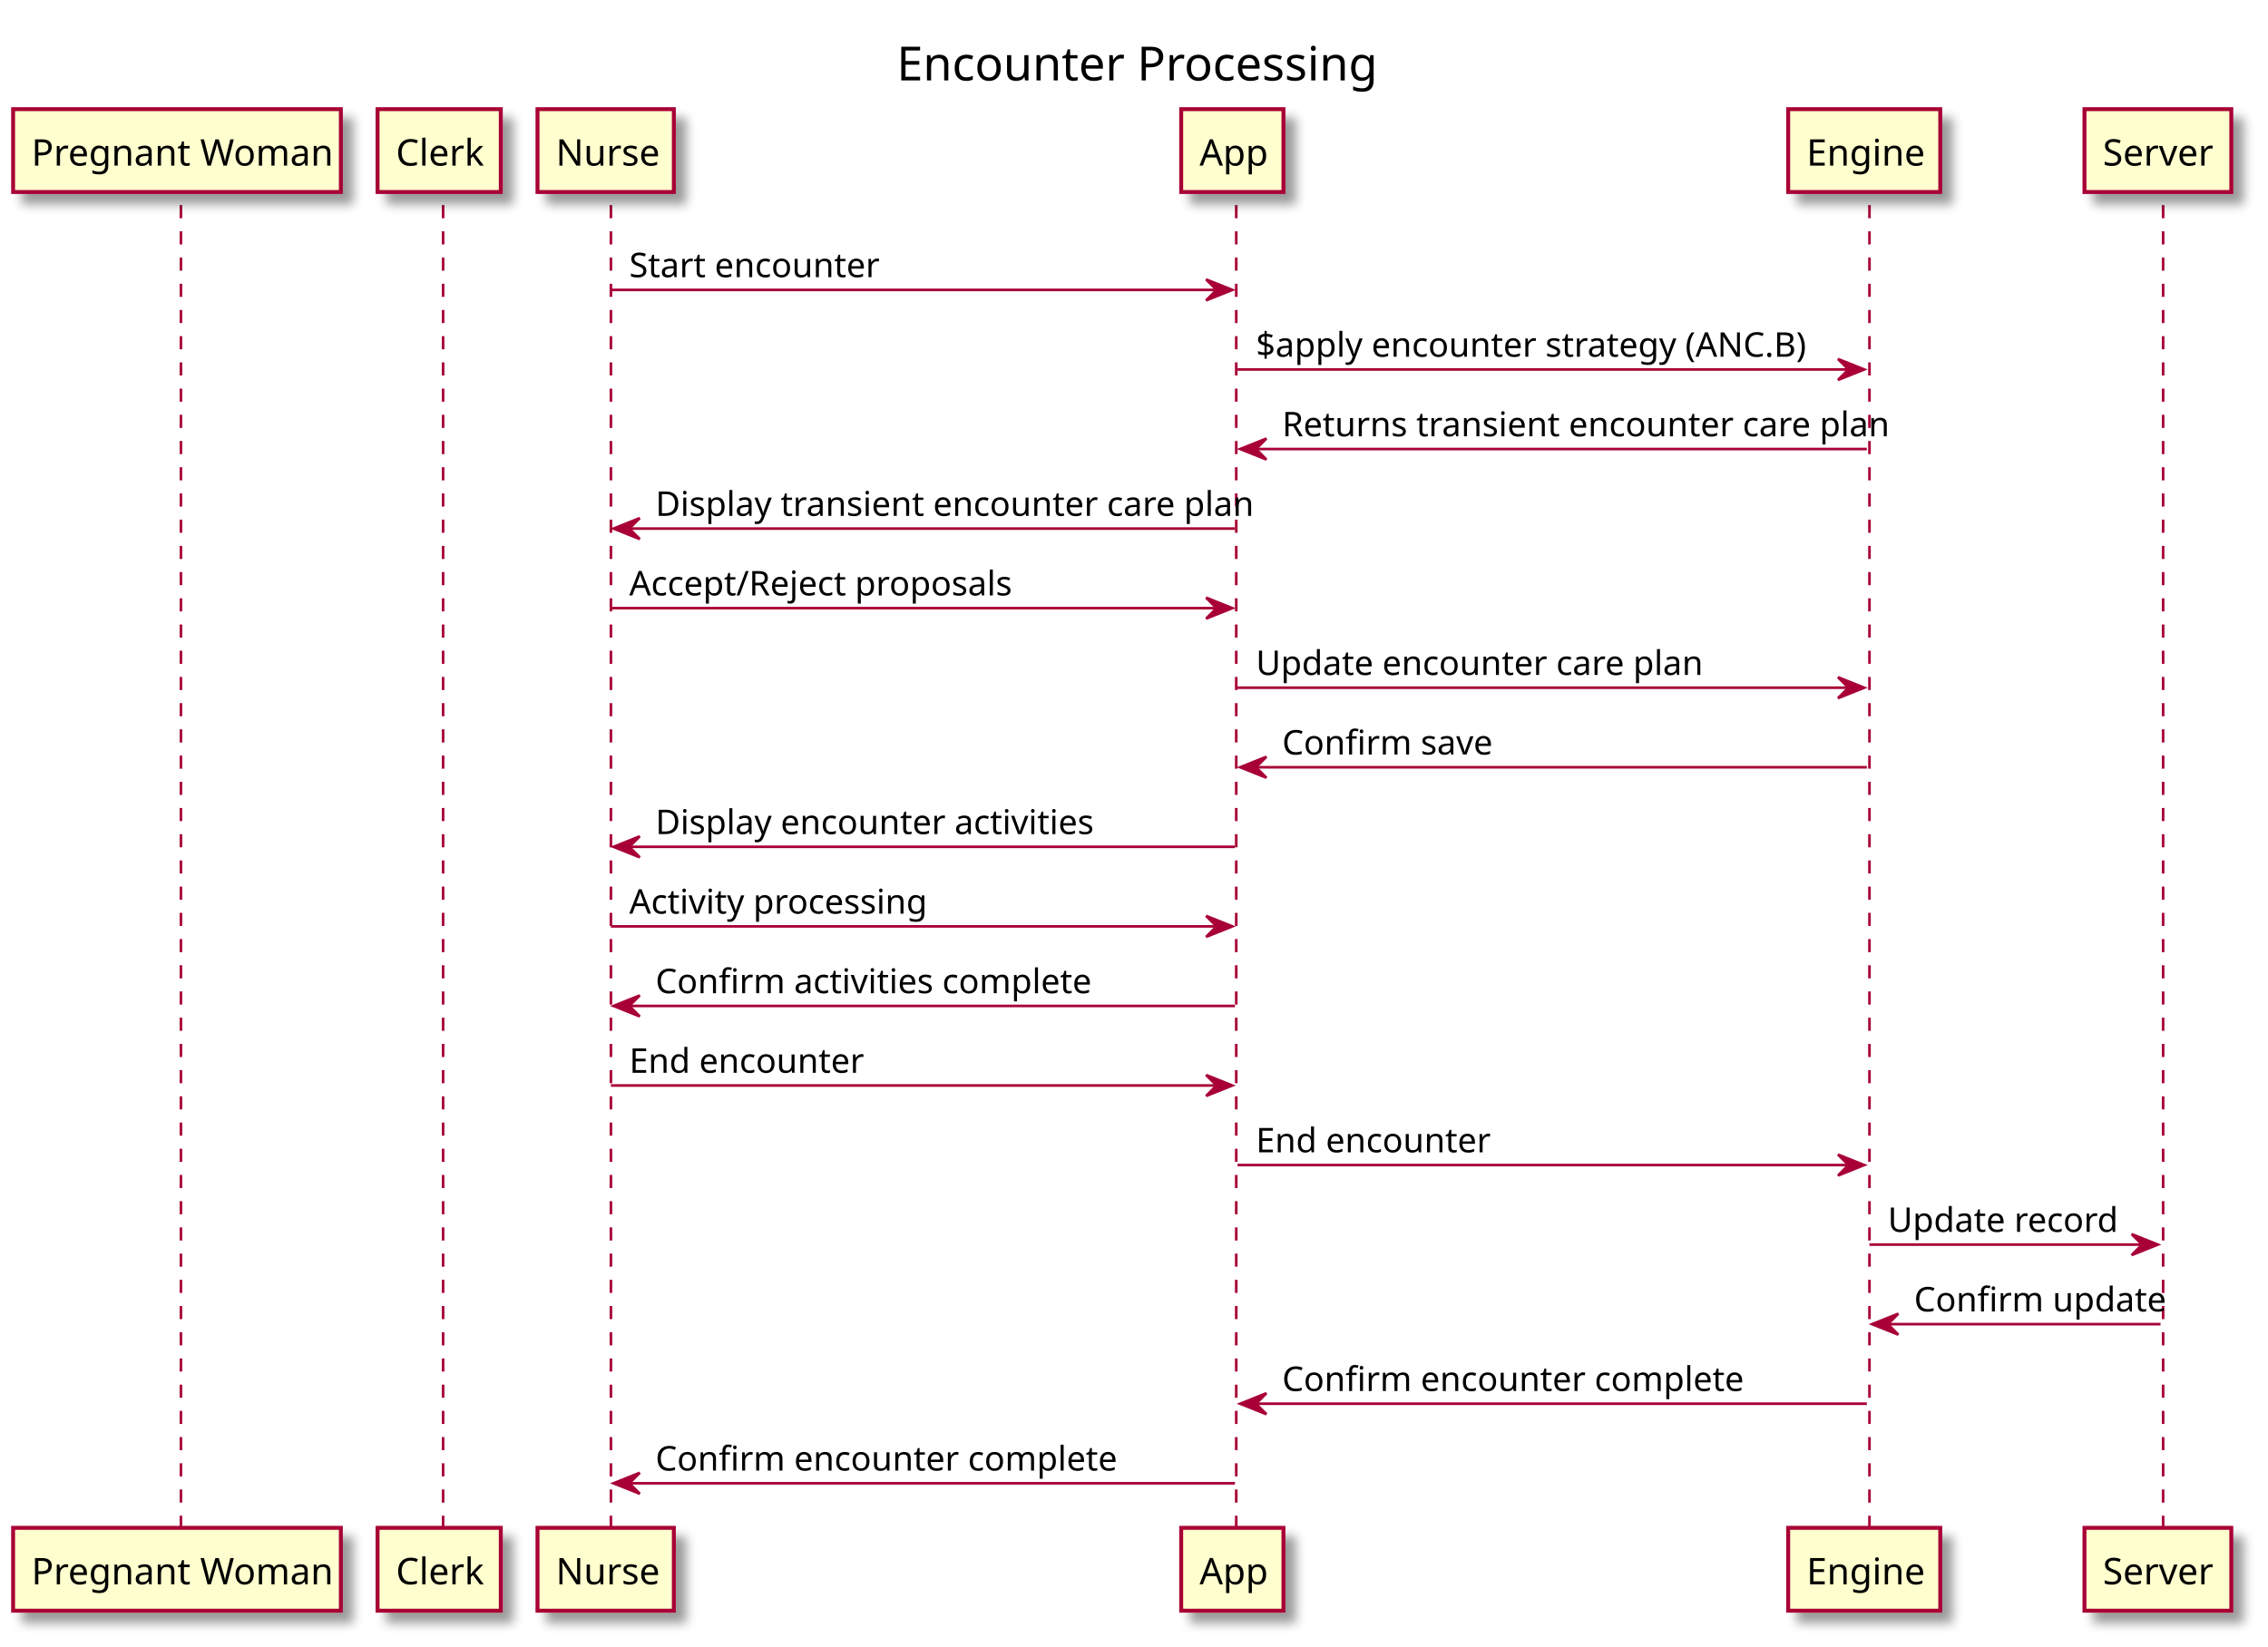
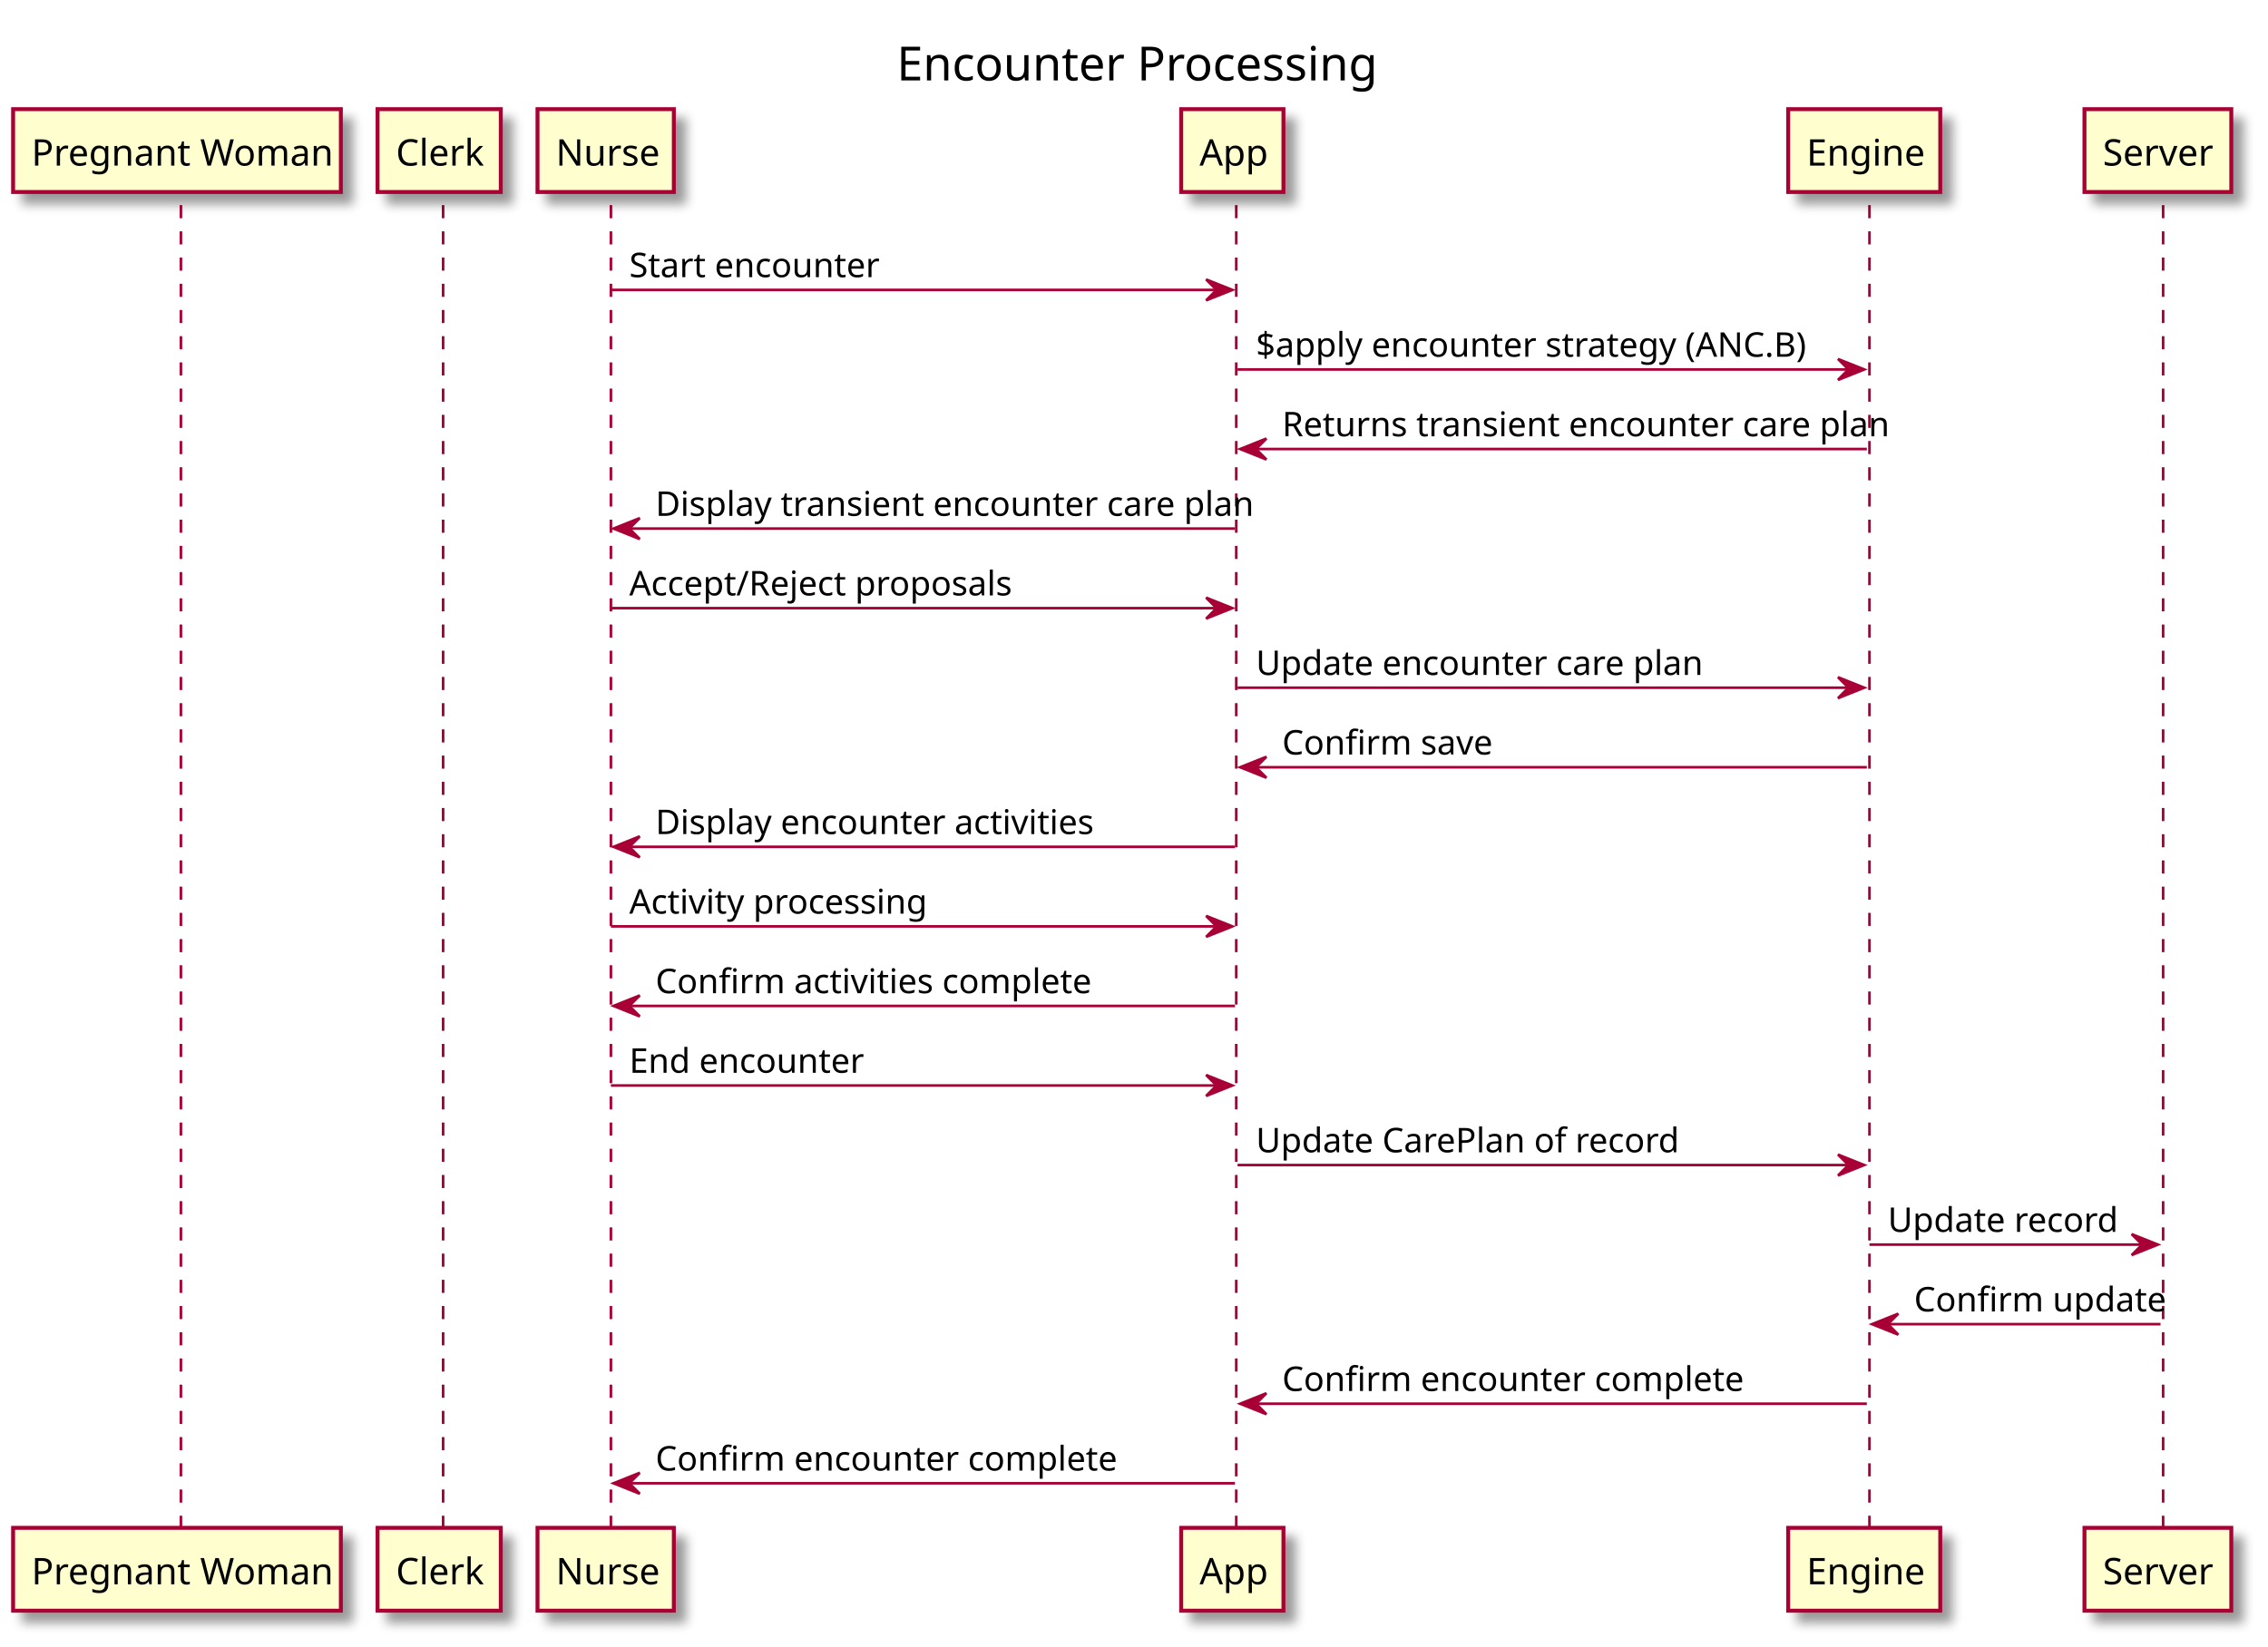
<svg xmlns="http://www.w3.org/2000/svg" contentScriptType="application/ecmascript" contentStyleType="text/css" height="628px" preserveAspectRatio="none" style="width:865px;height:628px;background:#FFFFFF;" version="1.1" viewBox="0 0 865 628" width="865px" zoomAndPan="magnify">
  <defs>
-     <filter height="300%" id="fhfcj369e19ms" width="300%" x="-1" y="-1">
+     <filter height="300%" id="fr5xbv031o2fb" width="300%" x="-1" y="-1">
      <feGaussianBlur result="blurOut" stdDeviation="2.0" />
      <feColorMatrix in="blurOut" result="blurOut2" type="matrix" values="0 0 0 0 0 0 0 0 0 0 0 0 0 0 0 0 0 0 .4 0" />
      <feOffset dx="4.0" dy="4.0" in="blurOut2" result="blurOut3" />
      <feBlend in="SourceGraphic" in2="blurOut3" mode="normal" />
    </filter>
  </defs>
  <g>
    <text fill="#000000" font-family="sans-serif" font-size="18" lengthAdjust="spacing" textLength="176" x="342" y="30.686">Encounter Processing</text>
    <line style="stroke:#A80036;stroke-width:1.0;stroke-dasharray:5.0,5.0;" x1="69" x2="69" y1="78.25" y2="583.875" />
    <line style="stroke:#A80036;stroke-width:1.0;stroke-dasharray:5.0,5.0;" x1="169" x2="169" y1="78.25" y2="583.875" />
    <line style="stroke:#A80036;stroke-width:1.0;stroke-dasharray:5.0,5.0;" x1="233" x2="233" y1="78.25" y2="583.875" />
    <line style="stroke:#A80036;stroke-width:1.0;stroke-dasharray:5.0,5.0;" x1="471.5" x2="471.5" y1="78.25" y2="583.875" />
    <line style="stroke:#A80036;stroke-width:1.0;stroke-dasharray:5.0,5.0;" x1="713" x2="713" y1="78.25" y2="583.875" />
    <line style="stroke:#A80036;stroke-width:1.0;stroke-dasharray:5.0,5.0;" x1="825" x2="825" y1="78.25" y2="583.875" />
-     <rect fill="#FEFECE" filter="url(#fhfcj369e19ms)" height="31.609" style="stroke:#A80036;stroke-width:1.5;" width="125" x="5" y="41.641" />
+     <rect fill="#FEFECE" filter="url(#fr5xbv031o2fb)" height="31.609" style="stroke:#A80036;stroke-width:1.5;" width="125" x="5" y="41.641" />
    <text fill="#000000" font-family="sans-serif" font-size="14" lengthAdjust="spacing" textLength="111" x="12" y="63.174">Pregnant Woman</text>
-     <rect fill="#FEFECE" filter="url(#fhfcj369e19ms)" height="31.609" style="stroke:#A80036;stroke-width:1.5;" width="125" x="5" y="582.875" />
+     <rect fill="#FEFECE" filter="url(#fr5xbv031o2fb)" height="31.609" style="stroke:#A80036;stroke-width:1.5;" width="125" x="5" y="582.875" />
    <text fill="#000000" font-family="sans-serif" font-size="14" lengthAdjust="spacing" textLength="111" x="12" y="604.408">Pregnant Woman</text>
-     <rect fill="#FEFECE" filter="url(#fhfcj369e19ms)" height="31.609" style="stroke:#A80036;stroke-width:1.5;" width="47" x="144" y="41.641" />
+     <rect fill="#FEFECE" filter="url(#fr5xbv031o2fb)" height="31.609" style="stroke:#A80036;stroke-width:1.5;" width="47" x="144" y="41.641" />
    <text fill="#000000" font-family="sans-serif" font-size="14" lengthAdjust="spacing" textLength="33" x="151" y="63.174">Clerk</text>
-     <rect fill="#FEFECE" filter="url(#fhfcj369e19ms)" height="31.609" style="stroke:#A80036;stroke-width:1.5;" width="47" x="144" y="582.875" />
+     <rect fill="#FEFECE" filter="url(#fr5xbv031o2fb)" height="31.609" style="stroke:#A80036;stroke-width:1.5;" width="47" x="144" y="582.875" />
    <text fill="#000000" font-family="sans-serif" font-size="14" lengthAdjust="spacing" textLength="33" x="151" y="604.408">Clerk</text>
-     <rect fill="#FEFECE" filter="url(#fhfcj369e19ms)" height="31.609" style="stroke:#A80036;stroke-width:1.5;" width="52" x="205" y="41.641" />
+     <rect fill="#FEFECE" filter="url(#fr5xbv031o2fb)" height="31.609" style="stroke:#A80036;stroke-width:1.5;" width="52" x="205" y="41.641" />
    <text fill="#000000" font-family="sans-serif" font-size="14" lengthAdjust="spacing" textLength="38" x="212" y="63.174">Nurse</text>
-     <rect fill="#FEFECE" filter="url(#fhfcj369e19ms)" height="31.609" style="stroke:#A80036;stroke-width:1.5;" width="52" x="205" y="582.875" />
+     <rect fill="#FEFECE" filter="url(#fr5xbv031o2fb)" height="31.609" style="stroke:#A80036;stroke-width:1.5;" width="52" x="205" y="582.875" />
    <text fill="#000000" font-family="sans-serif" font-size="14" lengthAdjust="spacing" textLength="38" x="212" y="604.408">Nurse</text>
-     <rect fill="#FEFECE" filter="url(#fhfcj369e19ms)" height="31.609" style="stroke:#A80036;stroke-width:1.5;" width="39" x="450.5" y="41.641" />
+     <rect fill="#FEFECE" filter="url(#fr5xbv031o2fb)" height="31.609" style="stroke:#A80036;stroke-width:1.5;" width="39" x="450.5" y="41.641" />
    <text fill="#000000" font-family="sans-serif" font-size="14" lengthAdjust="spacing" textLength="25" x="457.5" y="63.174">App</text>
-     <rect fill="#FEFECE" filter="url(#fhfcj369e19ms)" height="31.609" style="stroke:#A80036;stroke-width:1.5;" width="39" x="450.5" y="582.875" />
+     <rect fill="#FEFECE" filter="url(#fr5xbv031o2fb)" height="31.609" style="stroke:#A80036;stroke-width:1.5;" width="39" x="450.5" y="582.875" />
    <text fill="#000000" font-family="sans-serif" font-size="14" lengthAdjust="spacing" textLength="25" x="457.5" y="604.408">App</text>
-     <rect fill="#FEFECE" filter="url(#fhfcj369e19ms)" height="31.609" style="stroke:#A80036;stroke-width:1.5;" width="58" x="682" y="41.641" />
+     <rect fill="#FEFECE" filter="url(#fr5xbv031o2fb)" height="31.609" style="stroke:#A80036;stroke-width:1.5;" width="58" x="682" y="41.641" />
    <text fill="#000000" font-family="sans-serif" font-size="14" lengthAdjust="spacing" textLength="44" x="689" y="63.174">Engine</text>
-     <rect fill="#FEFECE" filter="url(#fhfcj369e19ms)" height="31.609" style="stroke:#A80036;stroke-width:1.5;" width="58" x="682" y="582.875" />
+     <rect fill="#FEFECE" filter="url(#fr5xbv031o2fb)" height="31.609" style="stroke:#A80036;stroke-width:1.5;" width="58" x="682" y="582.875" />
    <text fill="#000000" font-family="sans-serif" font-size="14" lengthAdjust="spacing" textLength="44" x="689" y="604.408">Engine</text>
-     <rect fill="#FEFECE" filter="url(#fhfcj369e19ms)" height="31.609" style="stroke:#A80036;stroke-width:1.5;" width="56" x="795" y="41.641" />
+     <rect fill="#FEFECE" filter="url(#fr5xbv031o2fb)" height="31.609" style="stroke:#A80036;stroke-width:1.5;" width="56" x="795" y="41.641" />
    <text fill="#000000" font-family="sans-serif" font-size="14" lengthAdjust="spacing" textLength="42" x="802" y="63.174">Server</text>
-     <rect fill="#FEFECE" filter="url(#fhfcj369e19ms)" height="31.609" style="stroke:#A80036;stroke-width:1.5;" width="56" x="795" y="582.875" />
+     <rect fill="#FEFECE" filter="url(#fr5xbv031o2fb)" height="31.609" style="stroke:#A80036;stroke-width:1.5;" width="56" x="795" y="582.875" />
    <text fill="#000000" font-family="sans-serif" font-size="14" lengthAdjust="spacing" textLength="42" x="802" y="604.408">Server</text>
    <polygon fill="#A80036" points="460,106.602,470,110.602,460,114.602,464,110.602" style="stroke:#A80036;stroke-width:1.0;" />
    <line style="stroke:#A80036;stroke-width:1.0;" x1="233" x2="466" y1="110.602" y2="110.602" />
    <text fill="#000000" font-family="sans-serif" font-size="13" lengthAdjust="spacing" textLength="89" x="240" y="105.745">Start encounter</text>
    <polygon fill="#A80036" points="701,136.953,711,140.953,701,144.953,705,140.953" style="stroke:#A80036;stroke-width:1.0;" />
    <line style="stroke:#A80036;stroke-width:1.0;" x1="472" x2="707" y1="140.953" y2="140.953" />
    <text fill="#000000" font-family="sans-serif" font-size="13" lengthAdjust="spacing" textLength="202" x="479" y="136.097">$apply encounter strategy (ANC.B)</text>
    <polygon fill="#A80036" points="483,167.305,473,171.305,483,175.305,479,171.305" style="stroke:#A80036;stroke-width:1.0;" />
    <line style="stroke:#A80036;stroke-width:1.0;" x1="477" x2="712" y1="171.305" y2="171.305" />
    <text fill="#000000" font-family="sans-serif" font-size="13" lengthAdjust="spacing" textLength="217" x="489" y="166.448">Returns transient encounter care plan</text>
    <polygon fill="#A80036" points="244,197.656,234,201.656,244,205.656,240,201.656" style="stroke:#A80036;stroke-width:1.0;" />
    <line style="stroke:#A80036;stroke-width:1.0;" x1="238" x2="471" y1="201.656" y2="201.656" />
    <text fill="#000000" font-family="sans-serif" font-size="13" lengthAdjust="spacing" textLength="215" x="250" y="196.8">Display transient encounter care plan</text>
    <polygon fill="#A80036" points="460,228.008,470,232.008,460,236.008,464,232.008" style="stroke:#A80036;stroke-width:1.0;" />
    <line style="stroke:#A80036;stroke-width:1.0;" x1="233" x2="466" y1="232.008" y2="232.008" />
    <text fill="#000000" font-family="sans-serif" font-size="13" lengthAdjust="spacing" textLength="142" x="240" y="227.151">Accept/Reject proposals</text>
    <polygon fill="#A80036" points="701,258.359,711,262.359,701,266.359,705,262.359" style="stroke:#A80036;stroke-width:1.0;" />
    <line style="stroke:#A80036;stroke-width:1.0;" x1="472" x2="707" y1="262.359" y2="262.359" />
    <text fill="#000000" font-family="sans-serif" font-size="13" lengthAdjust="spacing" textLength="159" x="479" y="257.503">Update encounter care plan</text>
    <polygon fill="#A80036" points="483,288.711,473,292.711,483,296.711,479,292.711" style="stroke:#A80036;stroke-width:1.0;" />
    <line style="stroke:#A80036;stroke-width:1.0;" x1="477" x2="712" y1="292.711" y2="292.711" />
    <text fill="#000000" font-family="sans-serif" font-size="13" lengthAdjust="spacing" textLength="77" x="489" y="287.854">Confirm save</text>
    <polygon fill="#A80036" points="244,319.062,234,323.062,244,327.062,240,323.062" style="stroke:#A80036;stroke-width:1.0;" />
    <line style="stroke:#A80036;stroke-width:1.0;" x1="238" x2="471" y1="323.062" y2="323.062" />
    <text fill="#000000" font-family="sans-serif" font-size="13" lengthAdjust="spacing" textLength="160" x="250" y="318.206">Display encounter activities</text>
    <polygon fill="#A80036" points="460,349.414,470,353.414,460,357.414,464,353.414" style="stroke:#A80036;stroke-width:1.0;" />
    <line style="stroke:#A80036;stroke-width:1.0;" x1="233" x2="466" y1="353.414" y2="353.414" />
    <text fill="#000000" font-family="sans-serif" font-size="13" lengthAdjust="spacing" textLength="111" x="240" y="348.558">Activity processing</text>
    <polygon fill="#A80036" points="244,379.766,234,383.766,244,387.766,240,383.766" style="stroke:#A80036;stroke-width:1.0;" />
    <line style="stroke:#A80036;stroke-width:1.0;" x1="238" x2="471" y1="383.766" y2="383.766" />
    <text fill="#000000" font-family="sans-serif" font-size="13" lengthAdjust="spacing" textLength="158" x="250" y="378.909">Confirm activities complete</text>
    <polygon fill="#A80036" points="460,410.117,470,414.117,460,418.117,464,414.117" style="stroke:#A80036;stroke-width:1.0;" />
    <line style="stroke:#A80036;stroke-width:1.0;" x1="233" x2="466" y1="414.117" y2="414.117" />
    <text fill="#000000" font-family="sans-serif" font-size="13" lengthAdjust="spacing" textLength="84" x="240" y="409.261">End encounter</text>
    <polygon fill="#A80036" points="701,440.469,711,444.469,701,448.469,705,444.469" style="stroke:#A80036;stroke-width:1.0;" />
    <line style="stroke:#A80036;stroke-width:1.0;" x1="472" x2="707" y1="444.469" y2="444.469" />
-     <text fill="#000000" font-family="sans-serif" font-size="13" lengthAdjust="spacing" textLength="84" x="479" y="439.612">End encounter</text>
+     <text fill="#000000" font-family="sans-serif" font-size="13" lengthAdjust="spacing" textLength="153" x="479" y="439.612">Update CarePlan of record</text>
    <polygon fill="#A80036" points="813,470.82,823,474.82,813,478.82,817,474.82" style="stroke:#A80036;stroke-width:1.0;" />
    <line style="stroke:#A80036;stroke-width:1.0;" x1="713" x2="819" y1="474.82" y2="474.82" />
    <text fill="#000000" font-family="sans-serif" font-size="13" lengthAdjust="spacing" textLength="81" x="720" y="469.964">Update record</text>
    <polygon fill="#A80036" points="724,501.172,714,505.172,724,509.172,720,505.172" style="stroke:#A80036;stroke-width:1.0;" />
    <line style="stroke:#A80036;stroke-width:1.0;" x1="718" x2="824" y1="505.172" y2="505.172" />
    <text fill="#000000" font-family="sans-serif" font-size="13" lengthAdjust="spacing" textLength="88" x="730" y="500.315">Confirm update</text>
    <polygon fill="#A80036" points="483,531.523,473,535.523,483,539.523,479,535.523" style="stroke:#A80036;stroke-width:1.0;" />
    <line style="stroke:#A80036;stroke-width:1.0;" x1="477" x2="712" y1="535.523" y2="535.523" />
    <text fill="#000000" font-family="sans-serif" font-size="13" lengthAdjust="spacing" textLength="163" x="489" y="530.667">Confirm encounter complete</text>
    <polygon fill="#A80036" points="244,561.875,234,565.875,244,569.875,240,565.875" style="stroke:#A80036;stroke-width:1.0;" />
    <line style="stroke:#A80036;stroke-width:1.0;" x1="238" x2="471" y1="565.875" y2="565.875" />
    <text fill="#000000" font-family="sans-serif" font-size="13" lengthAdjust="spacing" textLength="163" x="250" y="561.019">Confirm encounter complete</text>
  </g>
</svg>
